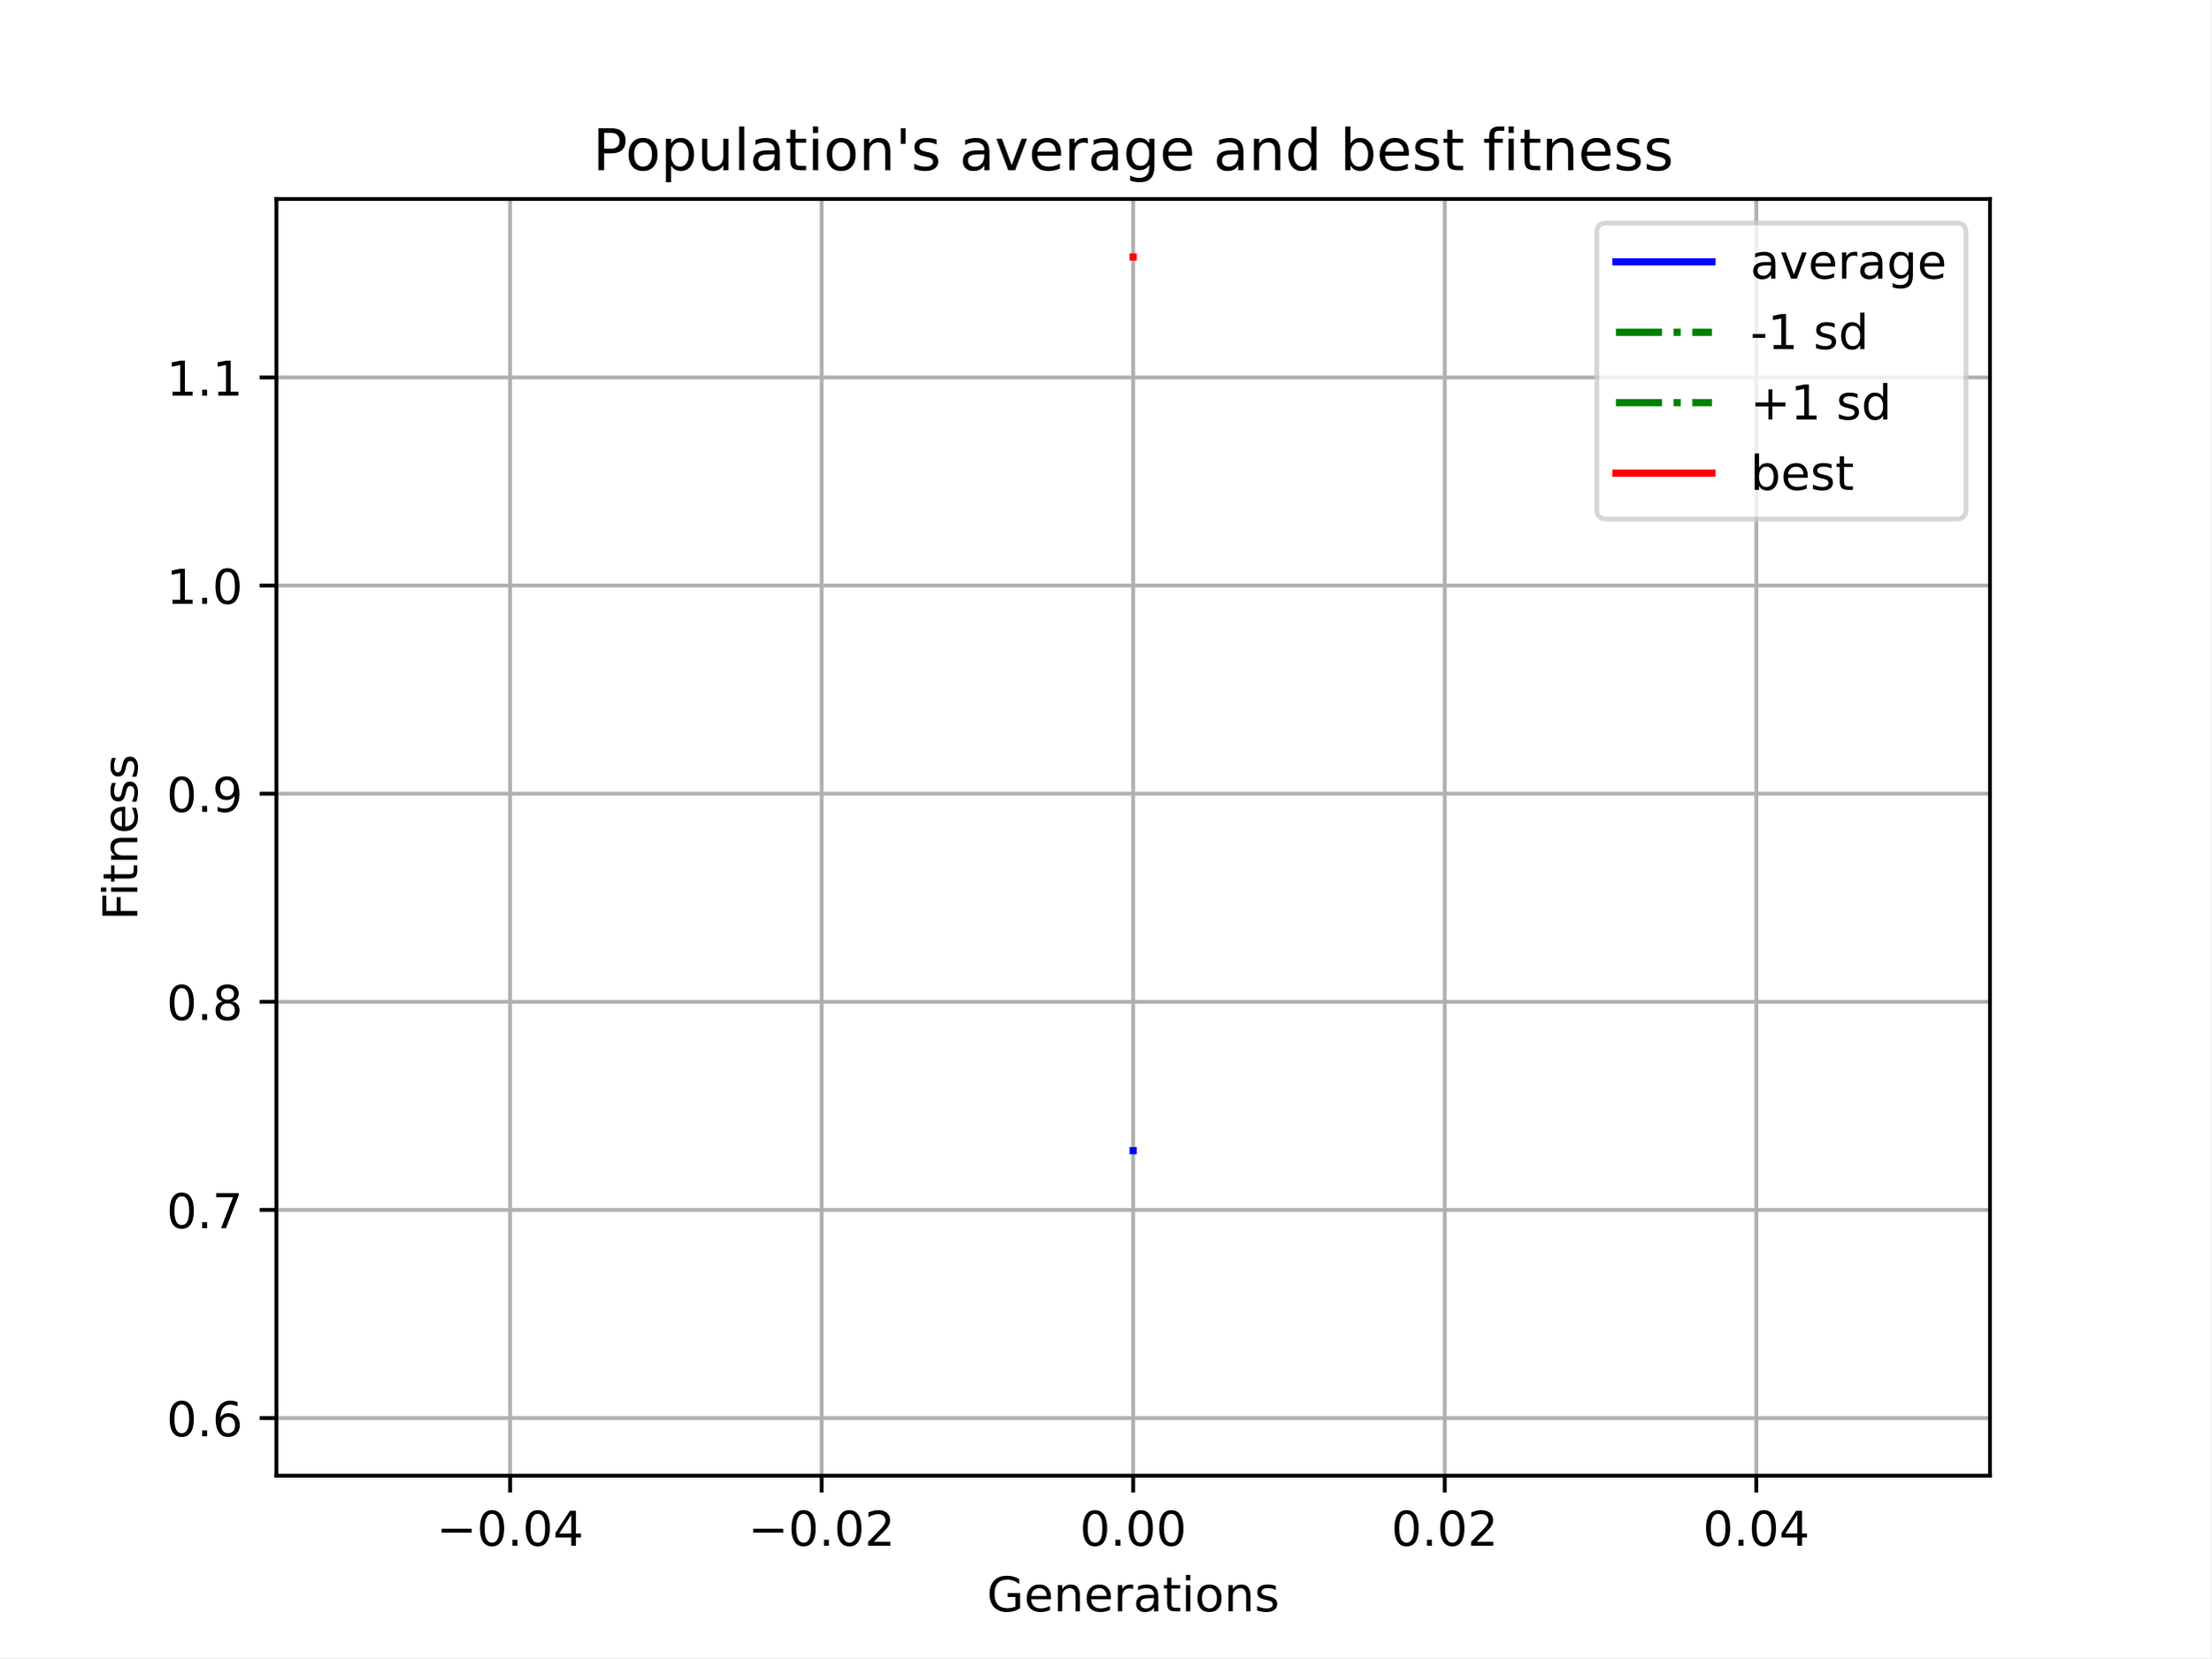
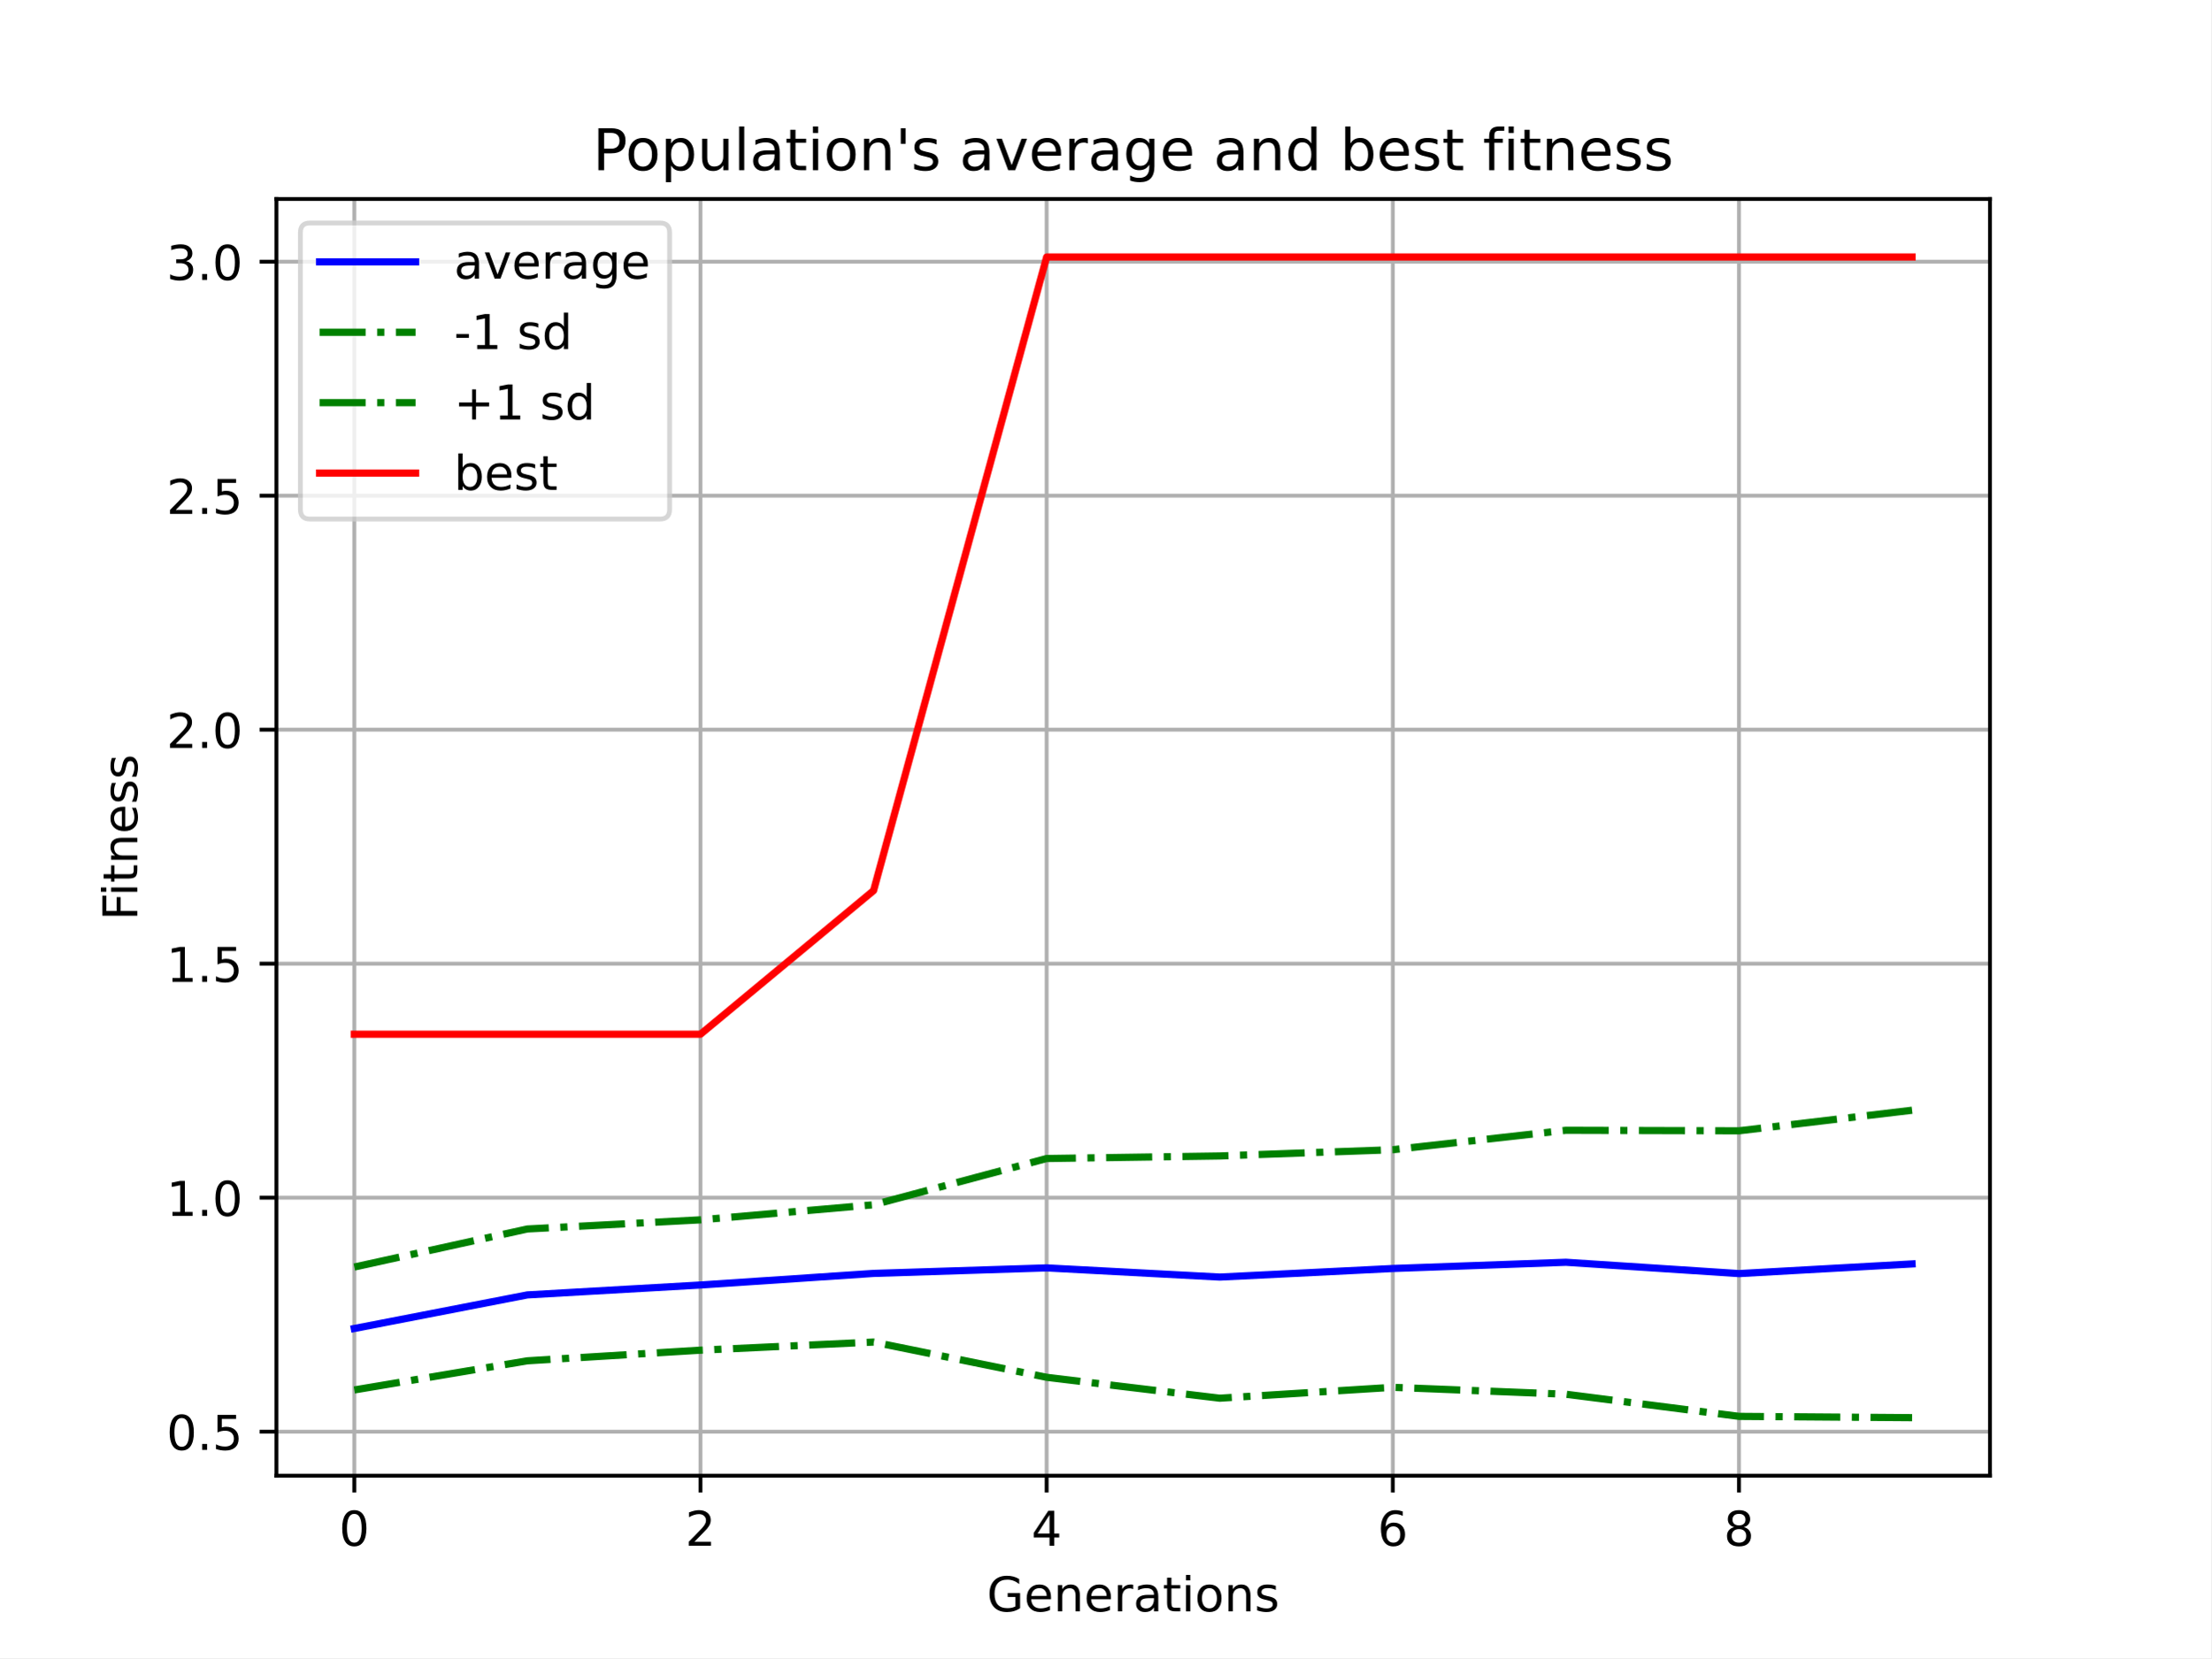
<svg xmlns="http://www.w3.org/2000/svg" xmlns:xlink="http://www.w3.org/1999/xlink" height="345.6pt" version="1.1" viewBox="0 0 460.8 345.6" width="460.8pt">
  <defs>
    <style type="text/css">*{stroke-linecap:butt;stroke-linejoin:round;}</style>
  </defs>
  <g id="figure_1">
    <g id="patch_1">
      <path d="M 0 345.6  L 460.8 345.6  L 460.8 0  L 0 0  z " style="fill:#ffffff;" />
    </g>
    <g id="axes_1">
      <g id="patch_2">
        <path d="M 57.6 307.584  L 414.72 307.584  L 414.72 41.472  L 57.6 41.472  z " style="fill:#ffffff;" />
      </g>
      <g id="matplotlib.axis_1">
        <g id="xtick_1">
          <g id="line2d_1">
-             <path clip-path="url(#p182f98fcb6)" d="M 106.298 307.584  L 106.298 41.472  " style="fill:none;stroke:#b0b0b0;stroke-linecap:square;stroke-width:0.8;" />
+             <path clip-path="url(#p78f435bfc2)" d="M 73.833 307.584  L 73.833 41.472  " style="fill:none;stroke:#b0b0b0;stroke-linecap:square;stroke-width:0.8;" />
          </g>
          <g id="line2d_2">
            <defs>
-               <path d="M 0 0  L 0 3.5  " id="m0690080598" style="stroke:#000000;stroke-width:0.8;" />
-             </defs>
-             <g>
-               <use style="stroke:#000000;stroke-width:0.8;" x="106.298" xlink:href="#m0690080598" y="307.584" />
+               <path d="M 0 0  L 0 3.5  " id="m7f55d75fc9" style="stroke:#000000;stroke-width:0.8;" />
+             </defs>
+             <g>
+               <use style="stroke:#000000;stroke-width:0.8;" x="73.833" xlink:href="#m7f55d75fc9" y="307.584" />
            </g>
          </g>
          <g id="text_1">
-             <g transform="translate(90.97553 322.1824)scale(0.1 -0.1)">
-               <defs>
-                 <path d="M 678 2272  L 4684 2272  L 4684 1741  L 678 1741  L 678 2272  z " id="DejaVuSans-2212" transform="scale(0.015625)" />
+             <g transform="translate(70.65148 322.1824)scale(0.1 -0.1)">
+               <defs>
                <path d="M 2034 4250  Q 1547 4250 1301 3770  Q 1056 3291 1056 2328  Q 1056 1369 1301 889  Q 1547 409 2034 409  Q 2525 409 2770 889  Q 3016 1369 3016 2328  Q 3016 3291 2770 3770  Q 2525 4250 2034 4250  z M 2034 4750  Q 2819 4750 3233 4129  Q 3647 3509 3647 2328  Q 3647 1150 3233 529  Q 2819 -91 2034 -91  Q 1250 -91 836 529  Q 422 1150 422 2328  Q 422 3509 836 4129  Q 1250 4750 2034 4750  z " id="DejaVuSans-30" transform="scale(0.015625)" />
-                 <path d="M 684 794  L 1344 794  L 1344 0  L 684 0  L 684 794  z " id="DejaVuSans-2e" transform="scale(0.015625)" />
-                 <path d="M 2419 4116  L 825 1625  L 2419 1625  L 2419 4116  z M 2253 4666  L 3047 4666  L 3047 1625  L 3713 1625  L 3713 1100  L 3047 1100  L 3047 0  L 2419 0  L 2419 1100  L 313 1100  L 313 1709  L 2253 4666  z " id="DejaVuSans-34" transform="scale(0.015625)" />
-               </defs>
-               <use xlink:href="#DejaVuSans-2212" />
-               <use x="83.789" xlink:href="#DejaVuSans-30" />
-               <use x="147.412" xlink:href="#DejaVuSans-2e" />
-               <use x="179.199" xlink:href="#DejaVuSans-30" />
-               <use x="242.822" xlink:href="#DejaVuSans-34" />
+               </defs>
+               <use xlink:href="#DejaVuSans-30" />
            </g>
          </g>
        </g>
        <g id="xtick_2">
          <g id="line2d_3">
-             <path clip-path="url(#p182f98fcb6)" d="M 171.229 307.584  L 171.229 41.472  " style="fill:none;stroke:#b0b0b0;stroke-linecap:square;stroke-width:0.8;" />
+             <path clip-path="url(#p78f435bfc2)" d="M 145.978 307.584  L 145.978 41.472  " style="fill:none;stroke:#b0b0b0;stroke-linecap:square;stroke-width:0.8;" />
          </g>
          <g id="line2d_4">
            <g>
-               <use style="stroke:#000000;stroke-width:0.8;" x="171.229" xlink:href="#m0690080598" y="307.584" />
+               <use style="stroke:#000000;stroke-width:0.8;" x="145.978" xlink:href="#m7f55d75fc9" y="307.584" />
            </g>
          </g>
          <g id="text_2">
-             <g transform="translate(155.9064 322.1824)scale(0.1 -0.1)">
+             <g transform="translate(142.7969 322.1824)scale(0.1 -0.1)">
              <defs>
                <path d="M 1228 531  L 3431 531  L 3431 0  L 469 0  L 469 531  Q 828 903 1448 1529  Q 2069 2156 2228 2338  Q 2531 2678 2651 2914  Q 2772 3150 2772 3378  Q 2772 3750 2511 3984  Q 2250 4219 1831 4219  Q 1534 4219 1204 4116  Q 875 4013 500 3803  L 500 4441  Q 881 4594 1212 4672  Q 1544 4750 1819 4750  Q 2544 4750 2975 4387  Q 3406 4025 3406 3419  Q 3406 3131 3298 2873  Q 3191 2616 2906 2266  Q 2828 2175 2409 1742  Q 1991 1309 1228 531  z " id="DejaVuSans-32" transform="scale(0.015625)" />
              </defs>
-               <use xlink:href="#DejaVuSans-2212" />
-               <use x="83.789" xlink:href="#DejaVuSans-30" />
-               <use x="147.412" xlink:href="#DejaVuSans-2e" />
-               <use x="179.199" xlink:href="#DejaVuSans-30" />
-               <use x="242.822" xlink:href="#DejaVuSans-32" />
+               <use xlink:href="#DejaVuSans-32" />
            </g>
          </g>
        </g>
        <g id="xtick_3">
          <g id="line2d_5">
-             <path clip-path="url(#p182f98fcb6)" d="M 236.16 307.584  L 236.16 41.472  " style="fill:none;stroke:#b0b0b0;stroke-linecap:square;stroke-width:0.8;" />
+             <path clip-path="url(#p78f435bfc2)" d="M 218.124 307.584  L 218.124 41.472  " style="fill:none;stroke:#b0b0b0;stroke-linecap:square;stroke-width:0.8;" />
          </g>
          <g id="line2d_6">
            <g>
-               <use style="stroke:#000000;stroke-width:0.8;" x="236.16" xlink:href="#m0690080598" y="307.584" />
+               <use style="stroke:#000000;stroke-width:0.8;" x="218.124" xlink:href="#m7f55d75fc9" y="307.584" />
            </g>
          </g>
          <g id="text_3">
-             <g transform="translate(225.0272 322.1824)scale(0.1 -0.1)">
-               <use xlink:href="#DejaVuSans-30" />
-               <use x="63.623" xlink:href="#DejaVuSans-2e" />
-               <use x="95.41" xlink:href="#DejaVuSans-30" />
-               <use x="159.033" xlink:href="#DejaVuSans-30" />
+             <g transform="translate(214.9424 322.1824)scale(0.1 -0.1)">
+               <defs>
+                 <path d="M 2419 4116  L 825 1625  L 2419 1625  L 2419 4116  z M 2253 4666  L 3047 4666  L 3047 1625  L 3713 1625  L 3713 1100  L 3047 1100  L 3047 0  L 2419 0  L 2419 1100  L 313 1100  L 313 1709  L 2253 4666  z " id="DejaVuSans-34" transform="scale(0.015625)" />
+               </defs>
+               <use xlink:href="#DejaVuSans-34" />
            </g>
          </g>
        </g>
        <g id="xtick_4">
          <g id="line2d_7">
-             <path clip-path="url(#p182f98fcb6)" d="M 301.091 307.584  L 301.091 41.472  " style="fill:none;stroke:#b0b0b0;stroke-linecap:square;stroke-width:0.8;" />
+             <path clip-path="url(#p78f435bfc2)" d="M 290.269 307.584  L 290.269 41.472  " style="fill:none;stroke:#b0b0b0;stroke-linecap:square;stroke-width:0.8;" />
          </g>
          <g id="line2d_8">
            <g>
-               <use style="stroke:#000000;stroke-width:0.8;" x="301.091" xlink:href="#m0690080598" y="307.584" />
+               <use style="stroke:#000000;stroke-width:0.8;" x="290.269" xlink:href="#m7f55d75fc9" y="307.584" />
            </g>
          </g>
          <g id="text_4">
-             <g transform="translate(289.9581 322.1824)scale(0.1 -0.1)">
-               <use xlink:href="#DejaVuSans-30" />
-               <use x="63.623" xlink:href="#DejaVuSans-2e" />
-               <use x="95.41" xlink:href="#DejaVuSans-30" />
-               <use x="159.033" xlink:href="#DejaVuSans-32" />
+             <g transform="translate(287.0878 322.1824)scale(0.1 -0.1)">
+               <defs>
+                 <path d="M 2113 2584  Q 1688 2584 1439 2293  Q 1191 2003 1191 1497  Q 1191 994 1439 701  Q 1688 409 2113 409  Q 2538 409 2786 701  Q 3034 994 3034 1497  Q 3034 2003 2786 2293  Q 2538 2584 2113 2584  z M 3366 4563  L 3366 3988  Q 3128 4100 2886 4159  Q 2644 4219 2406 4219  Q 1781 4219 1451 3797  Q 1122 3375 1075 2522  Q 1259 2794 1537 2939  Q 1816 3084 2150 3084  Q 2853 3084 3261 2657  Q 3669 2231 3669 1497  Q 3669 778 3244 343  Q 2819 -91 2113 -91  Q 1303 -91 875 529  Q 447 1150 447 2328  Q 447 3434 972 4092  Q 1497 4750 2381 4750  Q 2619 4750 2861 4703  Q 3103 4656 3366 4563  z " id="DejaVuSans-36" transform="scale(0.015625)" />
+               </defs>
+               <use xlink:href="#DejaVuSans-36" />
            </g>
          </g>
        </g>
        <g id="xtick_5">
          <g id="line2d_9">
-             <path clip-path="url(#p182f98fcb6)" d="M 366.022 307.584  L 366.022 41.472  " style="fill:none;stroke:#b0b0b0;stroke-linecap:square;stroke-width:0.8;" />
+             <path clip-path="url(#p78f435bfc2)" d="M 362.415 307.584  L 362.415 41.472  " style="fill:none;stroke:#b0b0b0;stroke-linecap:square;stroke-width:0.8;" />
          </g>
          <g id="line2d_10">
            <g>
-               <use style="stroke:#000000;stroke-width:0.8;" x="366.022" xlink:href="#m0690080598" y="307.584" />
+               <use style="stroke:#000000;stroke-width:0.8;" x="362.415" xlink:href="#m7f55d75fc9" y="307.584" />
            </g>
          </g>
          <g id="text_5">
-             <g transform="translate(354.889 322.1824)scale(0.1 -0.1)">
-               <use xlink:href="#DejaVuSans-30" />
-               <use x="63.623" xlink:href="#DejaVuSans-2e" />
-               <use x="95.41" xlink:href="#DejaVuSans-30" />
-               <use x="159.033" xlink:href="#DejaVuSans-34" />
+             <g transform="translate(359.2333 322.1824)scale(0.1 -0.1)">
+               <defs>
+                 <path d="M 2034 2216  Q 1584 2216 1326 1975  Q 1069 1734 1069 1313  Q 1069 891 1326 650  Q 1584 409 2034 409  Q 2484 409 2743 651  Q 3003 894 3003 1313  Q 3003 1734 2745 1975  Q 2488 2216 2034 2216  z M 1403 2484  Q 997 2584 770 2862  Q 544 3141 544 3541  Q 544 4100 942 4425  Q 1341 4750 2034 4750  Q 2731 4750 3128 4425  Q 3525 4100 3525 3541  Q 3525 3141 3298 2862  Q 3072 2584 2669 2484  Q 3125 2378 3379 2068  Q 3634 1759 3634 1313  Q 3634 634 3220 271  Q 2806 -91 2034 -91  Q 1263 -91 848 271  Q 434 634 434 1313  Q 434 1759 690 2068  Q 947 2378 1403 2484  z M 1172 3481  Q 1172 3119 1398 2916  Q 1625 2713 2034 2713  Q 2441 2713 2670 2916  Q 2900 3119 2900 3481  Q 2900 3844 2670 4047  Q 2441 4250 2034 4250  Q 1625 4250 1398 4047  Q 1172 3844 1172 3481  z " id="DejaVuSans-38" transform="scale(0.015625)" />
+               </defs>
+               <use xlink:href="#DejaVuSans-38" />
            </g>
          </g>
        </g>
        <g id="text_6">
          <g transform="translate(205.6623 335.8606)scale(0.1 -0.1)">
            <defs>
              <path d="M 3809 666  L 3809 1919  L 2778 1919  L 2778 2438  L 4434 2438  L 4434 434  Q 4069 175 3628 42  Q 3188 -91 2688 -91  Q 1594 -91 976 548  Q 359 1188 359 2328  Q 359 3472 976 4111  Q 1594 4750 2688 4750  Q 3144 4750 3555 4637  Q 3966 4525 4313 4306  L 4313 3634  Q 3963 3931 3569 4081  Q 3175 4231 2741 4231  Q 1884 4231 1454 3753  Q 1025 3275 1025 2328  Q 1025 1384 1454 906  Q 1884 428 2741 428  Q 3075 428 3337 486  Q 3600 544 3809 666  z " id="DejaVuSans-47" transform="scale(0.015625)" />
              <path d="M 3597 1894  L 3597 1613  L 953 1613  Q 991 1019 1311 708  Q 1631 397 2203 397  Q 2534 397 2845 478  Q 3156 559 3463 722  L 3463 178  Q 3153 47 2828 -22  Q 2503 -91 2169 -91  Q 1331 -91 842 396  Q 353 884 353 1716  Q 353 2575 817 3079  Q 1281 3584 2069 3584  Q 2775 3584 3186 3129  Q 3597 2675 3597 1894  z M 3022 2063  Q 3016 2534 2758 2815  Q 2500 3097 2075 3097  Q 1594 3097 1305 2825  Q 1016 2553 972 2059  L 3022 2063  z " id="DejaVuSans-65" transform="scale(0.015625)" />
              <path d="M 3513 2113  L 3513 0  L 2938 0  L 2938 2094  Q 2938 2591 2744 2837  Q 2550 3084 2163 3084  Q 1697 3084 1428 2787  Q 1159 2491 1159 1978  L 1159 0  L 581 0  L 581 3500  L 1159 3500  L 1159 2956  Q 1366 3272 1645 3428  Q 1925 3584 2291 3584  Q 2894 3584 3203 3211  Q 3513 2838 3513 2113  z " id="DejaVuSans-6e" transform="scale(0.015625)" />
              <path d="M 2631 2963  Q 2534 3019 2420 3045  Q 2306 3072 2169 3072  Q 1681 3072 1420 2755  Q 1159 2438 1159 1844  L 1159 0  L 581 0  L 581 3500  L 1159 3500  L 1159 2956  Q 1341 3275 1631 3429  Q 1922 3584 2338 3584  Q 2397 3584 2469 3576  Q 2541 3569 2628 3553  L 2631 2963  z " id="DejaVuSans-72" transform="scale(0.015625)" />
              <path d="M 2194 1759  Q 1497 1759 1228 1600  Q 959 1441 959 1056  Q 959 750 1161 570  Q 1363 391 1709 391  Q 2188 391 2477 730  Q 2766 1069 2766 1631  L 2766 1759  L 2194 1759  z M 3341 1997  L 3341 0  L 2766 0  L 2766 531  Q 2569 213 2275 61  Q 1981 -91 1556 -91  Q 1019 -91 701 211  Q 384 513 384 1019  Q 384 1609 779 1909  Q 1175 2209 1959 2209  L 2766 2209  L 2766 2266  Q 2766 2663 2505 2880  Q 2244 3097 1772 3097  Q 1472 3097 1187 3025  Q 903 2953 641 2809  L 641 3341  Q 956 3463 1253 3523  Q 1550 3584 1831 3584  Q 2591 3584 2966 3190  Q 3341 2797 3341 1997  z " id="DejaVuSans-61" transform="scale(0.015625)" />
              <path d="M 1172 4494  L 1172 3500  L 2356 3500  L 2356 3053  L 1172 3053  L 1172 1153  Q 1172 725 1289 603  Q 1406 481 1766 481  L 2356 481  L 2356 0  L 1766 0  Q 1100 0 847 248  Q 594 497 594 1153  L 594 3053  L 172 3053  L 172 3500  L 594 3500  L 594 4494  L 1172 4494  z " id="DejaVuSans-74" transform="scale(0.015625)" />
              <path d="M 603 3500  L 1178 3500  L 1178 0  L 603 0  L 603 3500  z M 603 4863  L 1178 4863  L 1178 4134  L 603 4134  L 603 4863  z " id="DejaVuSans-69" transform="scale(0.015625)" />
              <path d="M 1959 3097  Q 1497 3097 1228 2736  Q 959 2375 959 1747  Q 959 1119 1226 758  Q 1494 397 1959 397  Q 2419 397 2687 759  Q 2956 1122 2956 1747  Q 2956 2369 2687 2733  Q 2419 3097 1959 3097  z M 1959 3584  Q 2709 3584 3137 3096  Q 3566 2609 3566 1747  Q 3566 888 3137 398  Q 2709 -91 1959 -91  Q 1206 -91 779 398  Q 353 888 353 1747  Q 353 2609 779 3096  Q 1206 3584 1959 3584  z " id="DejaVuSans-6f" transform="scale(0.015625)" />
              <path d="M 2834 3397  L 2834 2853  Q 2591 2978 2328 3040  Q 2066 3103 1784 3103  Q 1356 3103 1142 2972  Q 928 2841 928 2578  Q 928 2378 1081 2264  Q 1234 2150 1697 2047  L 1894 2003  Q 2506 1872 2764 1633  Q 3022 1394 3022 966  Q 3022 478 2636 193  Q 2250 -91 1575 -91  Q 1294 -91 989 -36  Q 684 19 347 128  L 347 722  Q 666 556 975 473  Q 1284 391 1588 391  Q 1994 391 2212 530  Q 2431 669 2431 922  Q 2431 1156 2273 1281  Q 2116 1406 1581 1522  L 1381 1569  Q 847 1681 609 1914  Q 372 2147 372 2553  Q 372 3047 722 3315  Q 1072 3584 1716 3584  Q 2034 3584 2315 3537  Q 2597 3491 2834 3397  z " id="DejaVuSans-73" transform="scale(0.015625)" />
            </defs>
            <use xlink:href="#DejaVuSans-47" />
            <use x="77.49" xlink:href="#DejaVuSans-65" />
            <use x="139.014" xlink:href="#DejaVuSans-6e" />
            <use x="202.393" xlink:href="#DejaVuSans-65" />
            <use x="263.916" xlink:href="#DejaVuSans-72" />
            <use x="305.029" xlink:href="#DejaVuSans-61" />
            <use x="366.309" xlink:href="#DejaVuSans-74" />
            <use x="405.518" xlink:href="#DejaVuSans-69" />
            <use x="433.301" xlink:href="#DejaVuSans-6f" />
            <use x="494.482" xlink:href="#DejaVuSans-6e" />
            <use x="557.861" xlink:href="#DejaVuSans-73" />
          </g>
        </g>
      </g>
      <g id="matplotlib.axis_2">
        <g id="ytick_1">
          <g id="line2d_11">
-             <path clip-path="url(#p182f98fcb6)" d="M 57.6 295.57  L 414.72 295.57  " style="fill:none;stroke:#b0b0b0;stroke-linecap:square;stroke-width:0.8;" />
+             <path clip-path="url(#p78f435bfc2)" d="M 57.6 298.405  L 414.72 298.405  " style="fill:none;stroke:#b0b0b0;stroke-linecap:square;stroke-width:0.8;" />
          </g>
          <g id="line2d_12">
            <defs>
-               <path d="M 0 0  L -3.5 0  " id="mf5b8943bcf" style="stroke:#000000;stroke-width:0.8;" />
-             </defs>
-             <g>
-               <use style="stroke:#000000;stroke-width:0.8;" x="57.6" xlink:href="#mf5b8943bcf" y="295.57" />
+               <path d="M 0 0  L -3.5 0  " id="m055db9c368" style="stroke:#000000;stroke-width:0.8;" />
+             </defs>
+             <g>
+               <use style="stroke:#000000;stroke-width:0.8;" x="57.6" xlink:href="#m055db9c368" y="298.405" />
            </g>
          </g>
          <g id="text_7">
-             <g transform="translate(34.69687 299.3695)scale(0.1 -0.1)">
-               <defs>
-                 <path d="M 2113 2584  Q 1688 2584 1439 2293  Q 1191 2003 1191 1497  Q 1191 994 1439 701  Q 1688 409 2113 409  Q 2538 409 2786 701  Q 3034 994 3034 1497  Q 3034 2003 2786 2293  Q 2538 2584 2113 2584  z M 3366 4563  L 3366 3988  Q 3128 4100 2886 4159  Q 2644 4219 2406 4219  Q 1781 4219 1451 3797  Q 1122 3375 1075 2522  Q 1259 2794 1537 2939  Q 1816 3084 2150 3084  Q 2853 3084 3261 2657  Q 3669 2231 3669 1497  Q 3669 778 3244 343  Q 2819 -91 2113 -91  Q 1303 -91 875 529  Q 447 1150 447 2328  Q 447 3434 972 4092  Q 1497 4750 2381 4750  Q 2619 4750 2861 4703  Q 3103 4656 3366 4563  z " id="DejaVuSans-36" transform="scale(0.015625)" />
+             <g transform="translate(34.69687 302.2038)scale(0.1 -0.1)">
+               <defs>
+                 <path d="M 684 794  L 1344 794  L 1344 0  L 684 0  L 684 794  z " id="DejaVuSans-2e" transform="scale(0.015625)" />
+                 <path d="M 691 4666  L 3169 4666  L 3169 4134  L 1269 4134  L 1269 2991  Q 1406 3038 1543 3061  Q 1681 3084 1819 3084  Q 2600 3084 3056 2656  Q 3513 2228 3513 1497  Q 3513 744 3044 326  Q 2575 -91 1722 -91  Q 1428 -91 1123 -41  Q 819 9 494 109  L 494 744  Q 775 591 1075 516  Q 1375 441 1709 441  Q 2250 441 2565 725  Q 2881 1009 2881 1497  Q 2881 1984 2565 2268  Q 2250 2553 1709 2553  Q 1456 2553 1204 2497  Q 953 2441 691 2322  L 691 4666  z " id="DejaVuSans-35" transform="scale(0.015625)" />
              </defs>
              <use xlink:href="#DejaVuSans-30" />
              <use x="63.623" xlink:href="#DejaVuSans-2e" />
-               <use x="95.41" xlink:href="#DejaVuSans-36" />
+               <use x="95.41" xlink:href="#DejaVuSans-35" />
            </g>
          </g>
        </g>
        <g id="ytick_2">
          <g id="line2d_13">
-             <path clip-path="url(#p182f98fcb6)" d="M 57.6 252.188  L 414.72 252.188  " style="fill:none;stroke:#b0b0b0;stroke-linecap:square;stroke-width:0.8;" />
+             <path clip-path="url(#p78f435bfc2)" d="M 57.6 249.632  L 414.72 249.632  " style="fill:none;stroke:#b0b0b0;stroke-linecap:square;stroke-width:0.8;" />
          </g>
          <g id="line2d_14">
            <g>
-               <use style="stroke:#000000;stroke-width:0.8;" x="57.6" xlink:href="#mf5b8943bcf" y="252.188" />
+               <use style="stroke:#000000;stroke-width:0.8;" x="57.6" xlink:href="#m055db9c368" y="249.632" />
            </g>
          </g>
          <g id="text_8">
-             <g transform="translate(34.69687 255.9871)scale(0.1 -0.1)">
-               <defs>
-                 <path d="M 525 4666  L 3525 4666  L 3525 4397  L 1831 0  L 1172 0  L 2766 4134  L 525 4134  L 525 4666  z " id="DejaVuSans-37" transform="scale(0.015625)" />
-               </defs>
-               <use xlink:href="#DejaVuSans-30" />
-               <use x="63.623" xlink:href="#DejaVuSans-2e" />
-               <use x="95.41" xlink:href="#DejaVuSans-37" />
+             <g transform="translate(34.69687 253.4316)scale(0.1 -0.1)">
+               <defs>
+                 <path d="M 794 531  L 1825 531  L 1825 4091  L 703 3866  L 703 4441  L 1819 4666  L 2450 4666  L 2450 531  L 3481 531  L 3481 0  L 794 0  L 794 531  z " id="DejaVuSans-31" transform="scale(0.015625)" />
+               </defs>
+               <use xlink:href="#DejaVuSans-31" />
+               <use x="63.623" xlink:href="#DejaVuSans-2e" />
+               <use x="95.41" xlink:href="#DejaVuSans-30" />
            </g>
          </g>
        </g>
        <g id="ytick_3">
          <g id="line2d_15">
-             <path clip-path="url(#p182f98fcb6)" d="M 57.6 208.805  L 414.72 208.805  " style="fill:none;stroke:#b0b0b0;stroke-linecap:square;stroke-width:0.8;" />
+             <path clip-path="url(#p78f435bfc2)" d="M 57.6 200.86  L 414.72 200.86  " style="fill:none;stroke:#b0b0b0;stroke-linecap:square;stroke-width:0.8;" />
          </g>
          <g id="line2d_16">
            <g>
-               <use style="stroke:#000000;stroke-width:0.8;" x="57.6" xlink:href="#mf5b8943bcf" y="208.805" />
+               <use style="stroke:#000000;stroke-width:0.8;" x="57.6" xlink:href="#m055db9c368" y="200.86" />
            </g>
          </g>
          <g id="text_9">
-             <g transform="translate(34.69687 212.6047)scale(0.1 -0.1)">
-               <defs>
-                 <path d="M 2034 2216  Q 1584 2216 1326 1975  Q 1069 1734 1069 1313  Q 1069 891 1326 650  Q 1584 409 2034 409  Q 2484 409 2743 651  Q 3003 894 3003 1313  Q 3003 1734 2745 1975  Q 2488 2216 2034 2216  z M 1403 2484  Q 997 2584 770 2862  Q 544 3141 544 3541  Q 544 4100 942 4425  Q 1341 4750 2034 4750  Q 2731 4750 3128 4425  Q 3525 4100 3525 3541  Q 3525 3141 3298 2862  Q 3072 2584 2669 2484  Q 3125 2378 3379 2068  Q 3634 1759 3634 1313  Q 3634 634 3220 271  Q 2806 -91 2034 -91  Q 1263 -91 848 271  Q 434 634 434 1313  Q 434 1759 690 2068  Q 947 2378 1403 2484  z M 1172 3481  Q 1172 3119 1398 2916  Q 1625 2713 2034 2713  Q 2441 2713 2670 2916  Q 2900 3119 2900 3481  Q 2900 3844 2670 4047  Q 2441 4250 2034 4250  Q 1625 4250 1398 4047  Q 1172 3844 1172 3481  z " id="DejaVuSans-38" transform="scale(0.015625)" />
-               </defs>
-               <use xlink:href="#DejaVuSans-30" />
-               <use x="63.623" xlink:href="#DejaVuSans-2e" />
-               <use x="95.41" xlink:href="#DejaVuSans-38" />
+             <g transform="translate(34.69687 204.6594)scale(0.1 -0.1)">
+               <use xlink:href="#DejaVuSans-31" />
+               <use x="63.623" xlink:href="#DejaVuSans-2e" />
+               <use x="95.41" xlink:href="#DejaVuSans-35" />
            </g>
          </g>
        </g>
        <g id="ytick_4">
          <g id="line2d_17">
-             <path clip-path="url(#p182f98fcb6)" d="M 57.6 165.423  L 414.72 165.423  " style="fill:none;stroke:#b0b0b0;stroke-linecap:square;stroke-width:0.8;" />
+             <path clip-path="url(#p78f435bfc2)" d="M 57.6 152.088  L 414.72 152.088  " style="fill:none;stroke:#b0b0b0;stroke-linecap:square;stroke-width:0.8;" />
          </g>
          <g id="line2d_18">
            <g>
-               <use style="stroke:#000000;stroke-width:0.8;" x="57.6" xlink:href="#mf5b8943bcf" y="165.423" />
+               <use style="stroke:#000000;stroke-width:0.8;" x="57.6" xlink:href="#m055db9c368" y="152.088" />
            </g>
          </g>
          <g id="text_10">
-             <g transform="translate(34.69687 169.2223)scale(0.1 -0.1)">
-               <defs>
-                 <path d="M 703 97  L 703 672  Q 941 559 1184 500  Q 1428 441 1663 441  Q 2288 441 2617 861  Q 2947 1281 2994 2138  Q 2813 1869 2534 1725  Q 2256 1581 1919 1581  Q 1219 1581 811 2004  Q 403 2428 403 3163  Q 403 3881 828 4315  Q 1253 4750 1959 4750  Q 2769 4750 3195 4129  Q 3622 3509 3622 2328  Q 3622 1225 3098 567  Q 2575 -91 1691 -91  Q 1453 -91 1209 -44  Q 966 3 703 97  z M 1959 2075  Q 2384 2075 2632 2365  Q 2881 2656 2881 3163  Q 2881 3666 2632 3958  Q 2384 4250 1959 4250  Q 1534 4250 1286 3958  Q 1038 3666 1038 3163  Q 1038 2656 1286 2365  Q 1534 2075 1959 2075  z " id="DejaVuSans-39" transform="scale(0.015625)" />
-               </defs>
-               <use xlink:href="#DejaVuSans-30" />
-               <use x="63.623" xlink:href="#DejaVuSans-2e" />
-               <use x="95.41" xlink:href="#DejaVuSans-39" />
+             <g transform="translate(34.69687 155.8871)scale(0.1 -0.1)">
+               <use xlink:href="#DejaVuSans-32" />
+               <use x="63.623" xlink:href="#DejaVuSans-2e" />
+               <use x="95.41" xlink:href="#DejaVuSans-30" />
            </g>
          </g>
        </g>
        <g id="ytick_5">
          <g id="line2d_19">
-             <path clip-path="url(#p182f98fcb6)" d="M 57.6 122.041  L 414.72 122.041  " style="fill:none;stroke:#b0b0b0;stroke-linecap:square;stroke-width:0.8;" />
+             <path clip-path="url(#p78f435bfc2)" d="M 57.6 103.316  L 414.72 103.316  " style="fill:none;stroke:#b0b0b0;stroke-linecap:square;stroke-width:0.8;" />
          </g>
          <g id="line2d_20">
            <g>
-               <use style="stroke:#000000;stroke-width:0.8;" x="57.6" xlink:href="#mf5b8943bcf" y="122.041" />
+               <use style="stroke:#000000;stroke-width:0.8;" x="57.6" xlink:href="#m055db9c368" y="103.316" />
            </g>
          </g>
          <g id="text_11">
-             <g transform="translate(34.69687 125.8398)scale(0.1 -0.1)">
-               <defs>
-                 <path d="M 794 531  L 1825 531  L 1825 4091  L 703 3866  L 703 4441  L 1819 4666  L 2450 4666  L 2450 531  L 3481 531  L 3481 0  L 794 0  L 794 531  z " id="DejaVuSans-31" transform="scale(0.015625)" />
-               </defs>
-               <use xlink:href="#DejaVuSans-31" />
-               <use x="63.623" xlink:href="#DejaVuSans-2e" />
-               <use x="95.41" xlink:href="#DejaVuSans-30" />
+             <g transform="translate(34.69687 107.1149)scale(0.1 -0.1)">
+               <use xlink:href="#DejaVuSans-32" />
+               <use x="63.623" xlink:href="#DejaVuSans-2e" />
+               <use x="95.41" xlink:href="#DejaVuSans-35" />
            </g>
          </g>
        </g>
        <g id="ytick_6">
          <g id="line2d_21">
-             <path clip-path="url(#p182f98fcb6)" d="M 57.6 78.658  L 414.72 78.658  " style="fill:none;stroke:#b0b0b0;stroke-linecap:square;stroke-width:0.8;" />
+             <path clip-path="url(#p78f435bfc2)" d="M 57.6 54.543  L 414.72 54.543  " style="fill:none;stroke:#b0b0b0;stroke-linecap:square;stroke-width:0.8;" />
          </g>
          <g id="line2d_22">
            <g>
-               <use style="stroke:#000000;stroke-width:0.8;" x="57.6" xlink:href="#mf5b8943bcf" y="78.658" />
+               <use style="stroke:#000000;stroke-width:0.8;" x="57.6" xlink:href="#m055db9c368" y="54.543" />
            </g>
          </g>
          <g id="text_12">
-             <g transform="translate(34.69687 82.45742)scale(0.1 -0.1)">
-               <use xlink:href="#DejaVuSans-31" />
-               <use x="63.623" xlink:href="#DejaVuSans-2e" />
-               <use x="95.41" xlink:href="#DejaVuSans-31" />
+             <g transform="translate(34.69687 58.34266)scale(0.1 -0.1)">
+               <defs>
+                 <path d="M 2597 2516  Q 3050 2419 3304 2112  Q 3559 1806 3559 1356  Q 3559 666 3084 287  Q 2609 -91 1734 -91  Q 1441 -91 1130 -33  Q 819 25 488 141  L 488 750  Q 750 597 1062 519  Q 1375 441 1716 441  Q 2309 441 2620 675  Q 2931 909 2931 1356  Q 2931 1769 2642 2001  Q 2353 2234 1838 2234  L 1294 2234  L 1294 2753  L 1863 2753  Q 2328 2753 2575 2939  Q 2822 3125 2822 3475  Q 2822 3834 2567 4026  Q 2313 4219 1838 4219  Q 1578 4219 1281 4162  Q 984 4106 628 3988  L 628 4550  Q 988 4650 1302 4700  Q 1616 4750 1894 4750  Q 2613 4750 3031 4423  Q 3450 4097 3450 3541  Q 3450 3153 3228 2886  Q 3006 2619 2597 2516  z " id="DejaVuSans-33" transform="scale(0.015625)" />
+               </defs>
+               <use xlink:href="#DejaVuSans-33" />
+               <use x="63.623" xlink:href="#DejaVuSans-2e" />
+               <use x="95.41" xlink:href="#DejaVuSans-30" />
            </g>
          </g>
        </g>
        <g id="text_13">
          <g transform="translate(28.61719 191.8452)rotate(-90)scale(0.1 -0.1)">
            <defs>
              <path d="M 628 4666  L 3309 4666  L 3309 4134  L 1259 4134  L 1259 2759  L 3109 2759  L 3109 2228  L 1259 2228  L 1259 0  L 628 0  L 628 4666  z " id="DejaVuSans-46" transform="scale(0.015625)" />
            </defs>
            <use xlink:href="#DejaVuSans-46" />
            <use x="50.27" xlink:href="#DejaVuSans-69" />
            <use x="78.053" xlink:href="#DejaVuSans-74" />
            <use x="117.262" xlink:href="#DejaVuSans-6e" />
            <use x="180.641" xlink:href="#DejaVuSans-65" />
            <use x="242.164" xlink:href="#DejaVuSans-73" />
            <use x="294.264" xlink:href="#DejaVuSans-73" />
          </g>
        </g>
      </g>
      <g id="line2d_23">
-         <path clip-path="url(#p182f98fcb6)" d="M 236.16 239.84  " style="fill:none;stroke:#0000ff;stroke-linecap:square;stroke-width:1.5;" />
+         <path clip-path="url(#p78f435bfc2)" d="M 73.833 276.907  L 109.905 269.901  L 145.978 267.839  L 182.051 265.424  L 218.124 264.275  L 254.196 266.188  L 290.269 264.401  L 326.342 263.099  L 362.415 265.458  L 398.487 263.448  " style="fill:none;stroke:#0000ff;stroke-linecap:square;stroke-width:1.5;" />
      </g>
      <g id="line2d_24">
-         <path clip-path="url(#p182f98fcb6)" d="M 236.16 295.488  " style="fill:none;stroke:#008000;stroke-dasharray:9.6,2.4,1.5,2.4;stroke-dashoffset:0;stroke-width:1.5;" />
+         <path clip-path="url(#p78f435bfc2)" d="M 73.833 289.718  L 109.905 283.64  L 145.978 281.422  L 182.051 279.73  L 218.124 287.075  L 254.196 291.435  L 290.269 289.164  L 326.342 290.604  L 362.415 295.217  L 398.487 295.488  " style="fill:none;stroke:#008000;stroke-dasharray:9.6,2.4,1.5,2.4;stroke-dashoffset:0;stroke-width:1.5;" />
      </g>
      <g id="line2d_25">
-         <path clip-path="url(#p182f98fcb6)" d="M 236.16 184.193  " style="fill:none;stroke:#008000;stroke-dasharray:9.6,2.4,1.5,2.4;stroke-dashoffset:0;stroke-width:1.5;" />
+         <path clip-path="url(#p78f435bfc2)" d="M 73.833 264.096  L 109.905 256.162  L 145.978 254.256  L 182.051 251.117  L 218.124 241.475  L 254.196 240.941  L 290.269 239.639  L 326.342 235.594  L 362.415 235.699  L 398.487 231.409  " style="fill:none;stroke:#008000;stroke-dasharray:9.6,2.4,1.5,2.4;stroke-dashoffset:0;stroke-width:1.5;" />
      </g>
      <g id="line2d_26">
-         <path clip-path="url(#p182f98fcb6)" d="M 236.16 53.568  " style="fill:none;stroke:#ff0000;stroke-linecap:square;stroke-width:1.5;" />
+         <path clip-path="url(#p78f435bfc2)" d="M 73.833 215.566  L 109.905 215.566  L 145.978 215.566  L 182.051 185.631  L 218.124 53.568  L 254.196 53.568  L 290.269 53.568  L 326.342 53.568  L 362.415 53.568  L 398.487 53.568  " style="fill:none;stroke:#ff0000;stroke-linecap:square;stroke-width:1.5;" />
      </g>
      <g id="patch_3">
        <path d="M 57.6 307.584  L 57.6 41.472  " style="fill:none;stroke:#000000;stroke-linecap:square;stroke-linejoin:miter;stroke-width:0.8;" />
      </g>
      <g id="patch_4">
        <path d="M 414.72 307.584  L 414.72 41.472  " style="fill:none;stroke:#000000;stroke-linecap:square;stroke-linejoin:miter;stroke-width:0.8;" />
      </g>
      <g id="patch_5">
        <path d="M 57.6 307.584  L 414.72 307.584  " style="fill:none;stroke:#000000;stroke-linecap:square;stroke-linejoin:miter;stroke-width:0.8;" />
      </g>
      <g id="patch_6">
        <path d="M 57.6 41.472  L 414.72 41.472  " style="fill:none;stroke:#000000;stroke-linecap:square;stroke-linejoin:miter;stroke-width:0.8;" />
      </g>
      <g id="text_14">
        <g transform="translate(123.5297 35.472)scale(0.12 -0.12)">
          <defs>
            <path d="M 1259 4147  L 1259 2394  L 2053 2394  Q 2494 2394 2734 2622  Q 2975 2850 2975 3272  Q 2975 3691 2734 3919  Q 2494 4147 2053 4147  L 1259 4147  z M 628 4666  L 2053 4666  Q 2838 4666 3239 4311  Q 3641 3956 3641 3272  Q 3641 2581 3239 2228  Q 2838 1875 2053 1875  L 1259 1875  L 1259 0  L 628 0  L 628 4666  z " id="DejaVuSans-50" transform="scale(0.015625)" />
            <path d="M 1159 525  L 1159 -1331  L 581 -1331  L 581 3500  L 1159 3500  L 1159 2969  Q 1341 3281 1617 3432  Q 1894 3584 2278 3584  Q 2916 3584 3314 3078  Q 3713 2572 3713 1747  Q 3713 922 3314 415  Q 2916 -91 2278 -91  Q 1894 -91 1617 61  Q 1341 213 1159 525  z M 3116 1747  Q 3116 2381 2855 2742  Q 2594 3103 2138 3103  Q 1681 3103 1420 2742  Q 1159 2381 1159 1747  Q 1159 1113 1420 752  Q 1681 391 2138 391  Q 2594 391 2855 752  Q 3116 1113 3116 1747  z " id="DejaVuSans-70" transform="scale(0.015625)" />
            <path d="M 544 1381  L 544 3500  L 1119 3500  L 1119 1403  Q 1119 906 1312 657  Q 1506 409 1894 409  Q 2359 409 2629 706  Q 2900 1003 2900 1516  L 2900 3500  L 3475 3500  L 3475 0  L 2900 0  L 2900 538  Q 2691 219 2414 64  Q 2138 -91 1772 -91  Q 1169 -91 856 284  Q 544 659 544 1381  z M 1991 3584  L 1991 3584  z " id="DejaVuSans-75" transform="scale(0.015625)" />
            <path d="M 603 4863  L 1178 4863  L 1178 0  L 603 0  L 603 4863  z " id="DejaVuSans-6c" transform="scale(0.015625)" />
            <path d="M 1147 4666  L 1147 2931  L 616 2931  L 616 4666  L 1147 4666  z " id="DejaVuSans-27" transform="scale(0.015625)" />
            <path id="DejaVuSans-20" transform="scale(0.015625)" />
            <path d="M 191 3500  L 800 3500  L 1894 563  L 2988 3500  L 3597 3500  L 2284 0  L 1503 0  L 191 3500  z " id="DejaVuSans-76" transform="scale(0.015625)" />
            <path d="M 2906 1791  Q 2906 2416 2648 2759  Q 2391 3103 1925 3103  Q 1463 3103 1205 2759  Q 947 2416 947 1791  Q 947 1169 1205 825  Q 1463 481 1925 481  Q 2391 481 2648 825  Q 2906 1169 2906 1791  z M 3481 434  Q 3481 -459 3084 -895  Q 2688 -1331 1869 -1331  Q 1566 -1331 1297 -1286  Q 1028 -1241 775 -1147  L 775 -588  Q 1028 -725 1275 -790  Q 1522 -856 1778 -856  Q 2344 -856 2625 -561  Q 2906 -266 2906 331  L 2906 616  Q 2728 306 2450 153  Q 2172 0 1784 0  Q 1141 0 747 490  Q 353 981 353 1791  Q 353 2603 747 3093  Q 1141 3584 1784 3584  Q 2172 3584 2450 3431  Q 2728 3278 2906 2969  L 2906 3500  L 3481 3500  L 3481 434  z " id="DejaVuSans-67" transform="scale(0.015625)" />
            <path d="M 2906 2969  L 2906 4863  L 3481 4863  L 3481 0  L 2906 0  L 2906 525  Q 2725 213 2448 61  Q 2172 -91 1784 -91  Q 1150 -91 751 415  Q 353 922 353 1747  Q 353 2572 751 3078  Q 1150 3584 1784 3584  Q 2172 3584 2448 3432  Q 2725 3281 2906 2969  z M 947 1747  Q 947 1113 1208 752  Q 1469 391 1925 391  Q 2381 391 2643 752  Q 2906 1113 2906 1747  Q 2906 2381 2643 2742  Q 2381 3103 1925 3103  Q 1469 3103 1208 2742  Q 947 2381 947 1747  z " id="DejaVuSans-64" transform="scale(0.015625)" />
            <path d="M 3116 1747  Q 3116 2381 2855 2742  Q 2594 3103 2138 3103  Q 1681 3103 1420 2742  Q 1159 2381 1159 1747  Q 1159 1113 1420 752  Q 1681 391 2138 391  Q 2594 391 2855 752  Q 3116 1113 3116 1747  z M 1159 2969  Q 1341 3281 1617 3432  Q 1894 3584 2278 3584  Q 2916 3584 3314 3078  Q 3713 2572 3713 1747  Q 3713 922 3314 415  Q 2916 -91 2278 -91  Q 1894 -91 1617 61  Q 1341 213 1159 525  L 1159 0  L 581 0  L 581 4863  L 1159 4863  L 1159 2969  z " id="DejaVuSans-62" transform="scale(0.015625)" />
            <path d="M 2375 4863  L 2375 4384  L 1825 4384  Q 1516 4384 1395 4259  Q 1275 4134 1275 3809  L 1275 3500  L 2222 3500  L 2222 3053  L 1275 3053  L 1275 0  L 697 0  L 697 3053  L 147 3053  L 147 3500  L 697 3500  L 697 3744  Q 697 4328 969 4595  Q 1241 4863 1831 4863  L 2375 4863  z " id="DejaVuSans-66" transform="scale(0.015625)" />
          </defs>
          <use xlink:href="#DejaVuSans-50" />
          <use x="56.678" xlink:href="#DejaVuSans-6f" />
          <use x="117.859" xlink:href="#DejaVuSans-70" />
          <use x="181.336" xlink:href="#DejaVuSans-75" />
          <use x="244.715" xlink:href="#DejaVuSans-6c" />
          <use x="272.498" xlink:href="#DejaVuSans-61" />
          <use x="333.777" xlink:href="#DejaVuSans-74" />
          <use x="372.986" xlink:href="#DejaVuSans-69" />
          <use x="400.77" xlink:href="#DejaVuSans-6f" />
          <use x="461.951" xlink:href="#DejaVuSans-6e" />
          <use x="525.33" xlink:href="#DejaVuSans-27" />
          <use x="552.82" xlink:href="#DejaVuSans-73" />
          <use x="604.92" xlink:href="#DejaVuSans-20" />
          <use x="636.707" xlink:href="#DejaVuSans-61" />
          <use x="697.986" xlink:href="#DejaVuSans-76" />
          <use x="757.166" xlink:href="#DejaVuSans-65" />
          <use x="818.689" xlink:href="#DejaVuSans-72" />
          <use x="859.803" xlink:href="#DejaVuSans-61" />
          <use x="921.082" xlink:href="#DejaVuSans-67" />
          <use x="984.559" xlink:href="#DejaVuSans-65" />
          <use x="1046.082" xlink:href="#DejaVuSans-20" />
          <use x="1077.869" xlink:href="#DejaVuSans-61" />
          <use x="1139.148" xlink:href="#DejaVuSans-6e" />
          <use x="1202.527" xlink:href="#DejaVuSans-64" />
          <use x="1266.004" xlink:href="#DejaVuSans-20" />
          <use x="1297.791" xlink:href="#DejaVuSans-62" />
          <use x="1361.268" xlink:href="#DejaVuSans-65" />
          <use x="1422.791" xlink:href="#DejaVuSans-73" />
          <use x="1474.891" xlink:href="#DejaVuSans-74" />
          <use x="1514.1" xlink:href="#DejaVuSans-20" />
          <use x="1545.887" xlink:href="#DejaVuSans-66" />
          <use x="1581.092" xlink:href="#DejaVuSans-69" />
          <use x="1608.875" xlink:href="#DejaVuSans-74" />
          <use x="1648.084" xlink:href="#DejaVuSans-6e" />
          <use x="1711.463" xlink:href="#DejaVuSans-65" />
          <use x="1772.986" xlink:href="#DejaVuSans-73" />
          <use x="1825.086" xlink:href="#DejaVuSans-73" />
        </g>
      </g>
      <g id="legend_1">
        <g id="patch_7">
-           <path d="M 334.779 108.184  L 407.72 108.184  Q 409.72 108.184 409.72 106.184  L 409.72 48.472  Q 409.72 46.472 407.72 46.472  L 334.779 46.472  Q 332.779 46.472 332.779 48.472  L 332.779 106.184  Q 332.779 108.184 334.779 108.184  z " style="fill:#ffffff;opacity:0.8;stroke:#cccccc;stroke-linejoin:miter;" />
+           <path d="M 64.6 108.184  L 137.541 108.184  Q 139.541 108.184 139.541 106.184  L 139.541 48.472  Q 139.541 46.472 137.541 46.472  L 64.6 46.472  Q 62.6 46.472 62.6 48.472  L 62.6 106.184  Q 62.6 108.184 64.6 108.184  z " style="fill:#ffffff;opacity:0.8;stroke:#cccccc;stroke-linejoin:miter;" />
        </g>
        <g id="line2d_27">
-           <path d="M 336.779 54.57  L 356.779 54.57  " style="fill:none;stroke:#0000ff;stroke-linecap:square;stroke-width:1.5;" />
+           <path d="M 66.6 54.57  L 86.6 54.57  " style="fill:none;stroke:#0000ff;stroke-linecap:square;stroke-width:1.5;" />
        </g>
        <g id="line2d_28" />
        <g id="text_15">
-           <g transform="translate(364.7794 58.07044)scale(0.1 -0.1)">
+           <g transform="translate(94.6 58.07044)scale(0.1 -0.1)">
            <use xlink:href="#DejaVuSans-61" />
            <use x="61.279" xlink:href="#DejaVuSans-76" />
            <use x="120.459" xlink:href="#DejaVuSans-65" />
            <use x="181.982" xlink:href="#DejaVuSans-72" />
            <use x="223.096" xlink:href="#DejaVuSans-61" />
            <use x="284.375" xlink:href="#DejaVuSans-67" />
            <use x="347.852" xlink:href="#DejaVuSans-65" />
          </g>
        </g>
        <g id="line2d_29">
-           <path d="M 336.779 69.249  L 356.779 69.249  " style="fill:none;stroke:#008000;stroke-dasharray:9.6,2.4,1.5,2.4;stroke-dashoffset:0;stroke-width:1.5;" />
+           <path d="M 66.6 69.249  L 86.6 69.249  " style="fill:none;stroke:#008000;stroke-dasharray:9.6,2.4,1.5,2.4;stroke-dashoffset:0;stroke-width:1.5;" />
        </g>
        <g id="line2d_30" />
        <g id="text_16">
-           <g transform="translate(364.7794 72.74856)scale(0.1 -0.1)">
+           <g transform="translate(94.6 72.74856)scale(0.1 -0.1)">
            <defs>
              <path d="M 313 2009  L 1997 2009  L 1997 1497  L 313 1497  L 313 2009  z " id="DejaVuSans-2d" transform="scale(0.015625)" />
            </defs>
            <use xlink:href="#DejaVuSans-2d" />
            <use x="36.084" xlink:href="#DejaVuSans-31" />
            <use x="99.707" xlink:href="#DejaVuSans-20" />
            <use x="131.494" xlink:href="#DejaVuSans-73" />
            <use x="183.594" xlink:href="#DejaVuSans-64" />
          </g>
        </g>
        <g id="line2d_31">
-           <path d="M 336.779 83.927  L 356.779 83.927  " style="fill:none;stroke:#008000;stroke-dasharray:9.6,2.4,1.5,2.4;stroke-dashoffset:0;stroke-width:1.5;" />
+           <path d="M 66.6 83.927  L 86.6 83.927  " style="fill:none;stroke:#008000;stroke-dasharray:9.6,2.4,1.5,2.4;stroke-dashoffset:0;stroke-width:1.5;" />
        </g>
        <g id="line2d_32" />
        <g id="text_17">
-           <g transform="translate(364.7794 87.42669)scale(0.1 -0.1)">
+           <g transform="translate(94.6 87.42669)scale(0.1 -0.1)">
            <defs>
              <path d="M 2944 4013  L 2944 2272  L 4684 2272  L 4684 1741  L 2944 1741  L 2944 0  L 2419 0  L 2419 1741  L 678 1741  L 678 2272  L 2419 2272  L 2419 4013  L 2944 4013  z " id="DejaVuSans-2b" transform="scale(0.015625)" />
            </defs>
            <use xlink:href="#DejaVuSans-2b" />
            <use x="83.789" xlink:href="#DejaVuSans-31" />
            <use x="147.412" xlink:href="#DejaVuSans-20" />
            <use x="179.199" xlink:href="#DejaVuSans-73" />
            <use x="231.299" xlink:href="#DejaVuSans-64" />
          </g>
        </g>
        <g id="line2d_33">
-           <path d="M 336.779 98.605  L 356.779 98.605  " style="fill:none;stroke:#ff0000;stroke-linecap:square;stroke-width:1.5;" />
+           <path d="M 66.6 98.605  L 86.6 98.605  " style="fill:none;stroke:#ff0000;stroke-linecap:square;stroke-width:1.5;" />
        </g>
        <g id="line2d_34" />
        <g id="text_18">
-           <g transform="translate(364.7794 102.1048)scale(0.1 -0.1)">
+           <g transform="translate(94.6 102.1048)scale(0.1 -0.1)">
            <use xlink:href="#DejaVuSans-62" />
            <use x="63.477" xlink:href="#DejaVuSans-65" />
            <use x="125" xlink:href="#DejaVuSans-73" />
            <use x="177.1" xlink:href="#DejaVuSans-74" />
          </g>
        </g>
      </g>
    </g>
  </g>
  <defs>
-     <clipPath id="p182f98fcb6">
+     <clipPath id="p78f435bfc2">
      <rect height="266.112" width="357.12" x="57.6" y="41.472" />
    </clipPath>
  </defs>
</svg>
